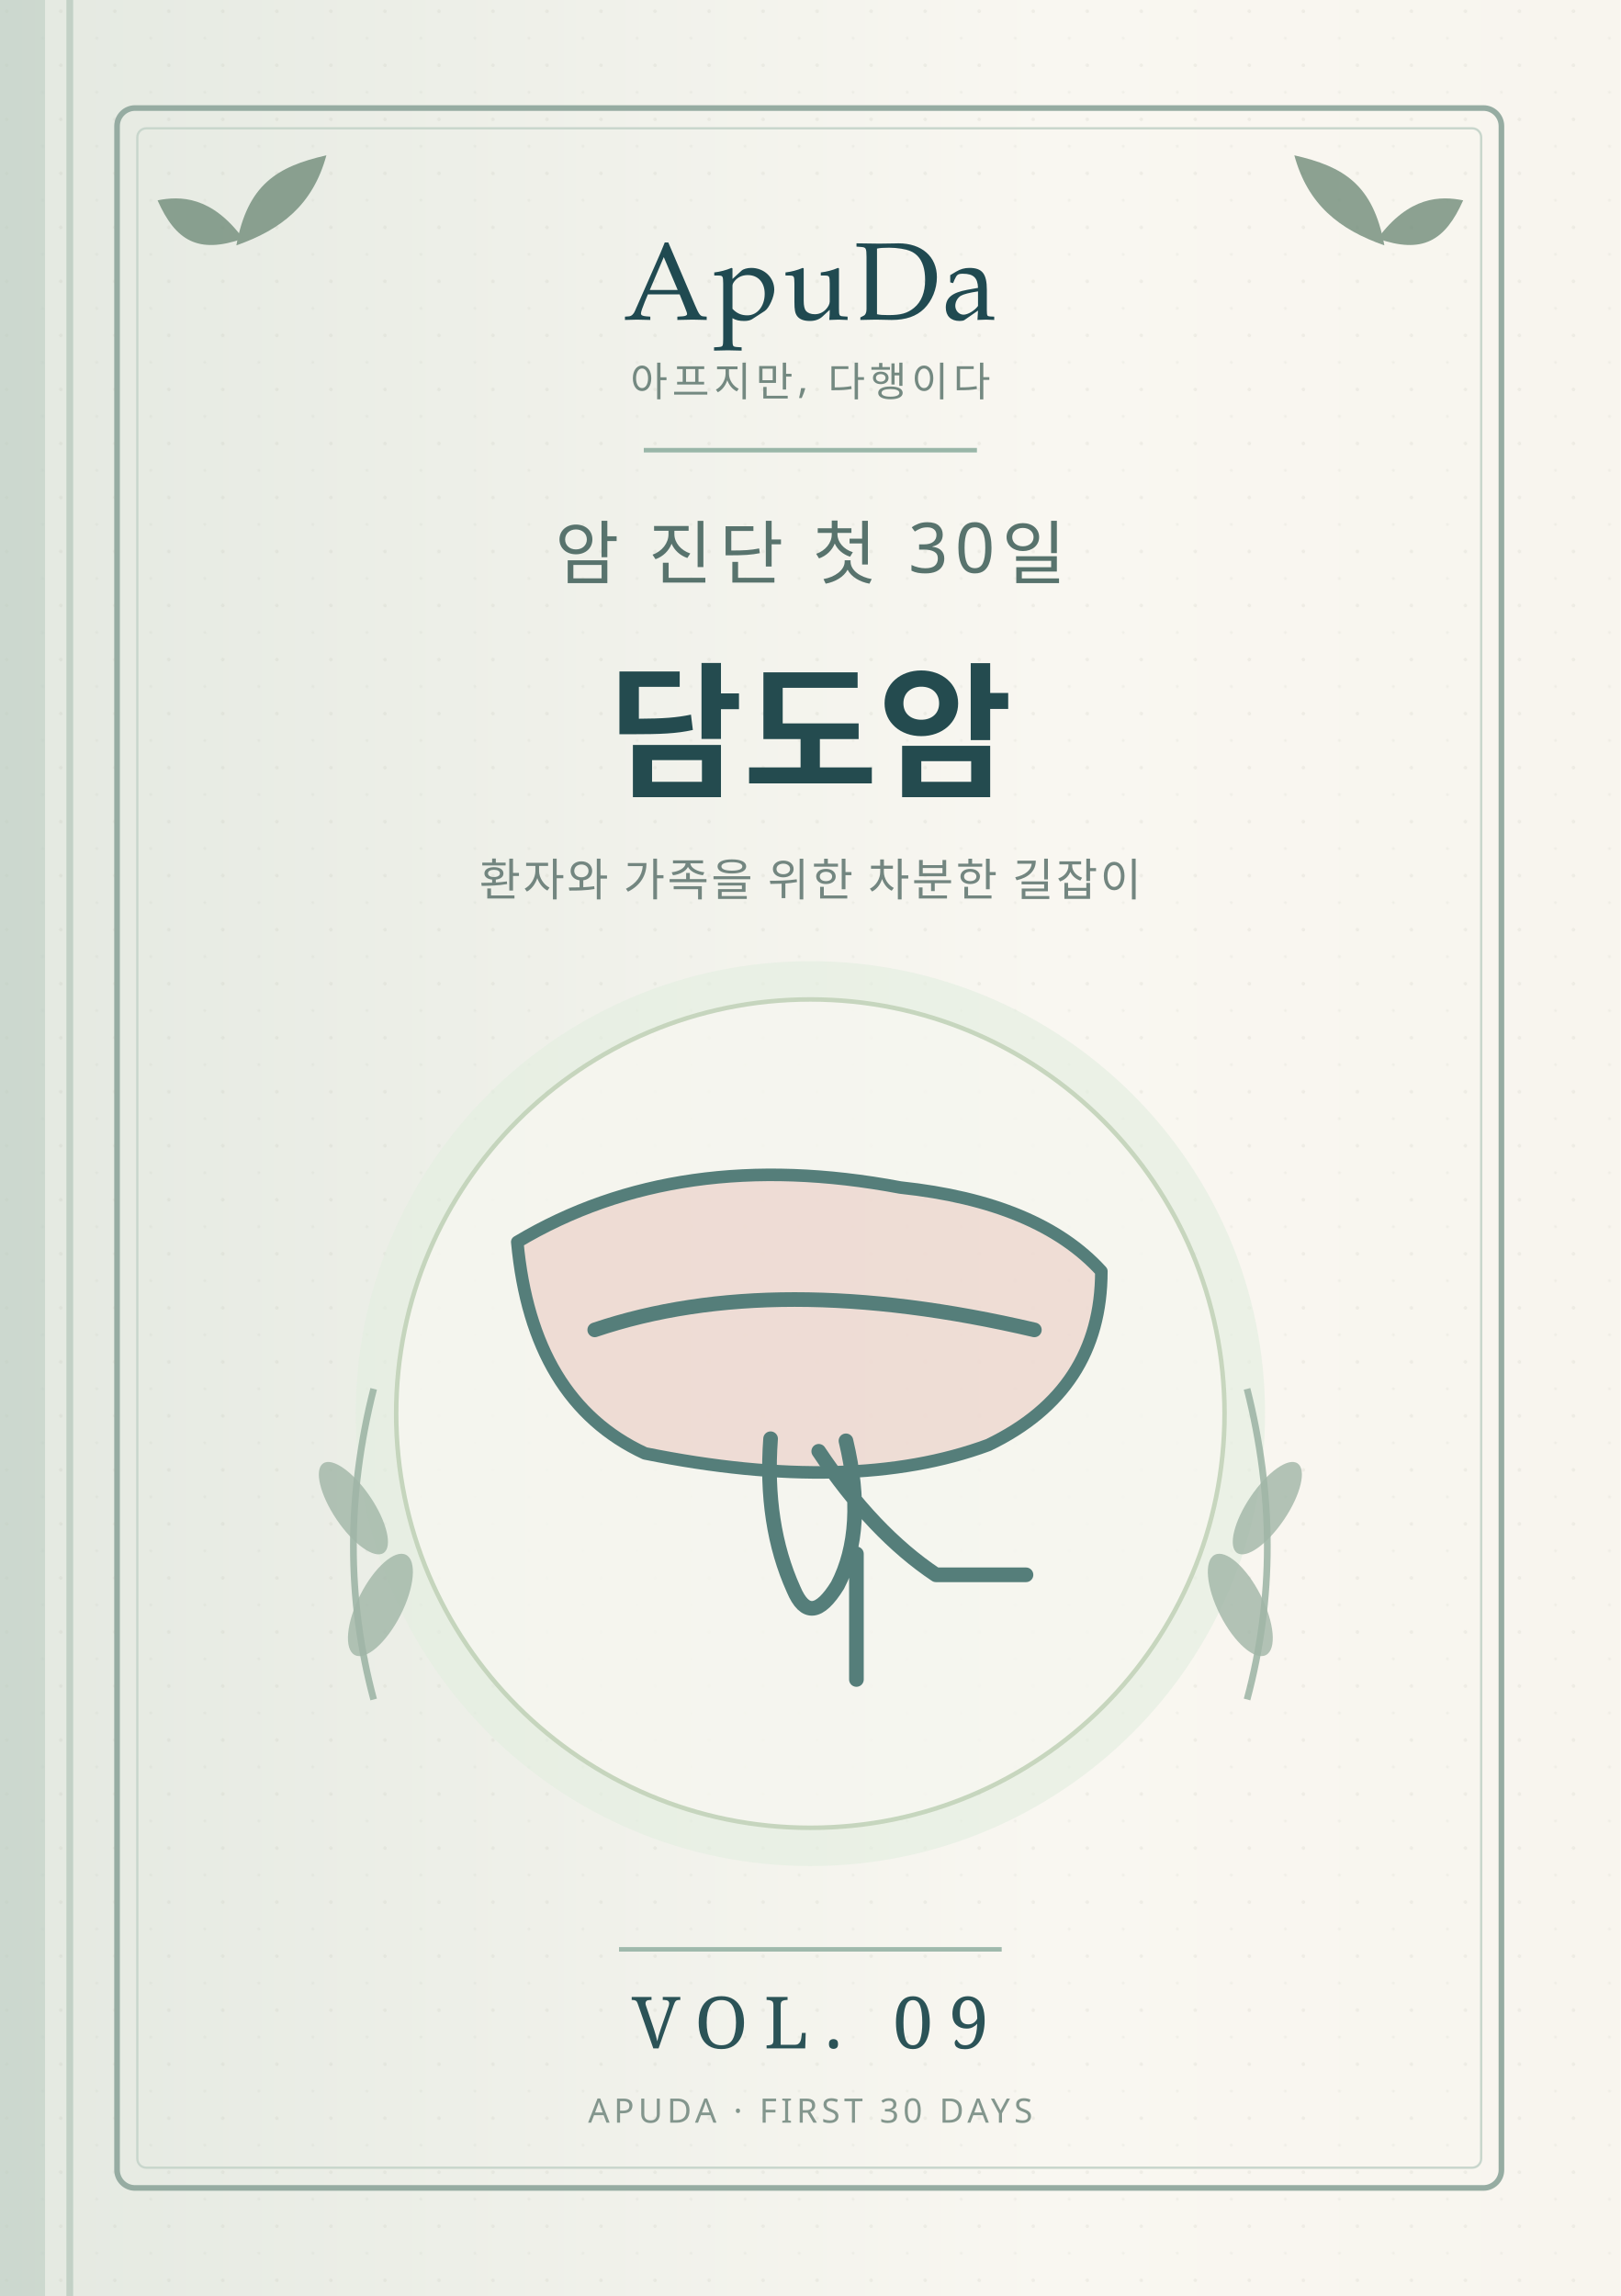
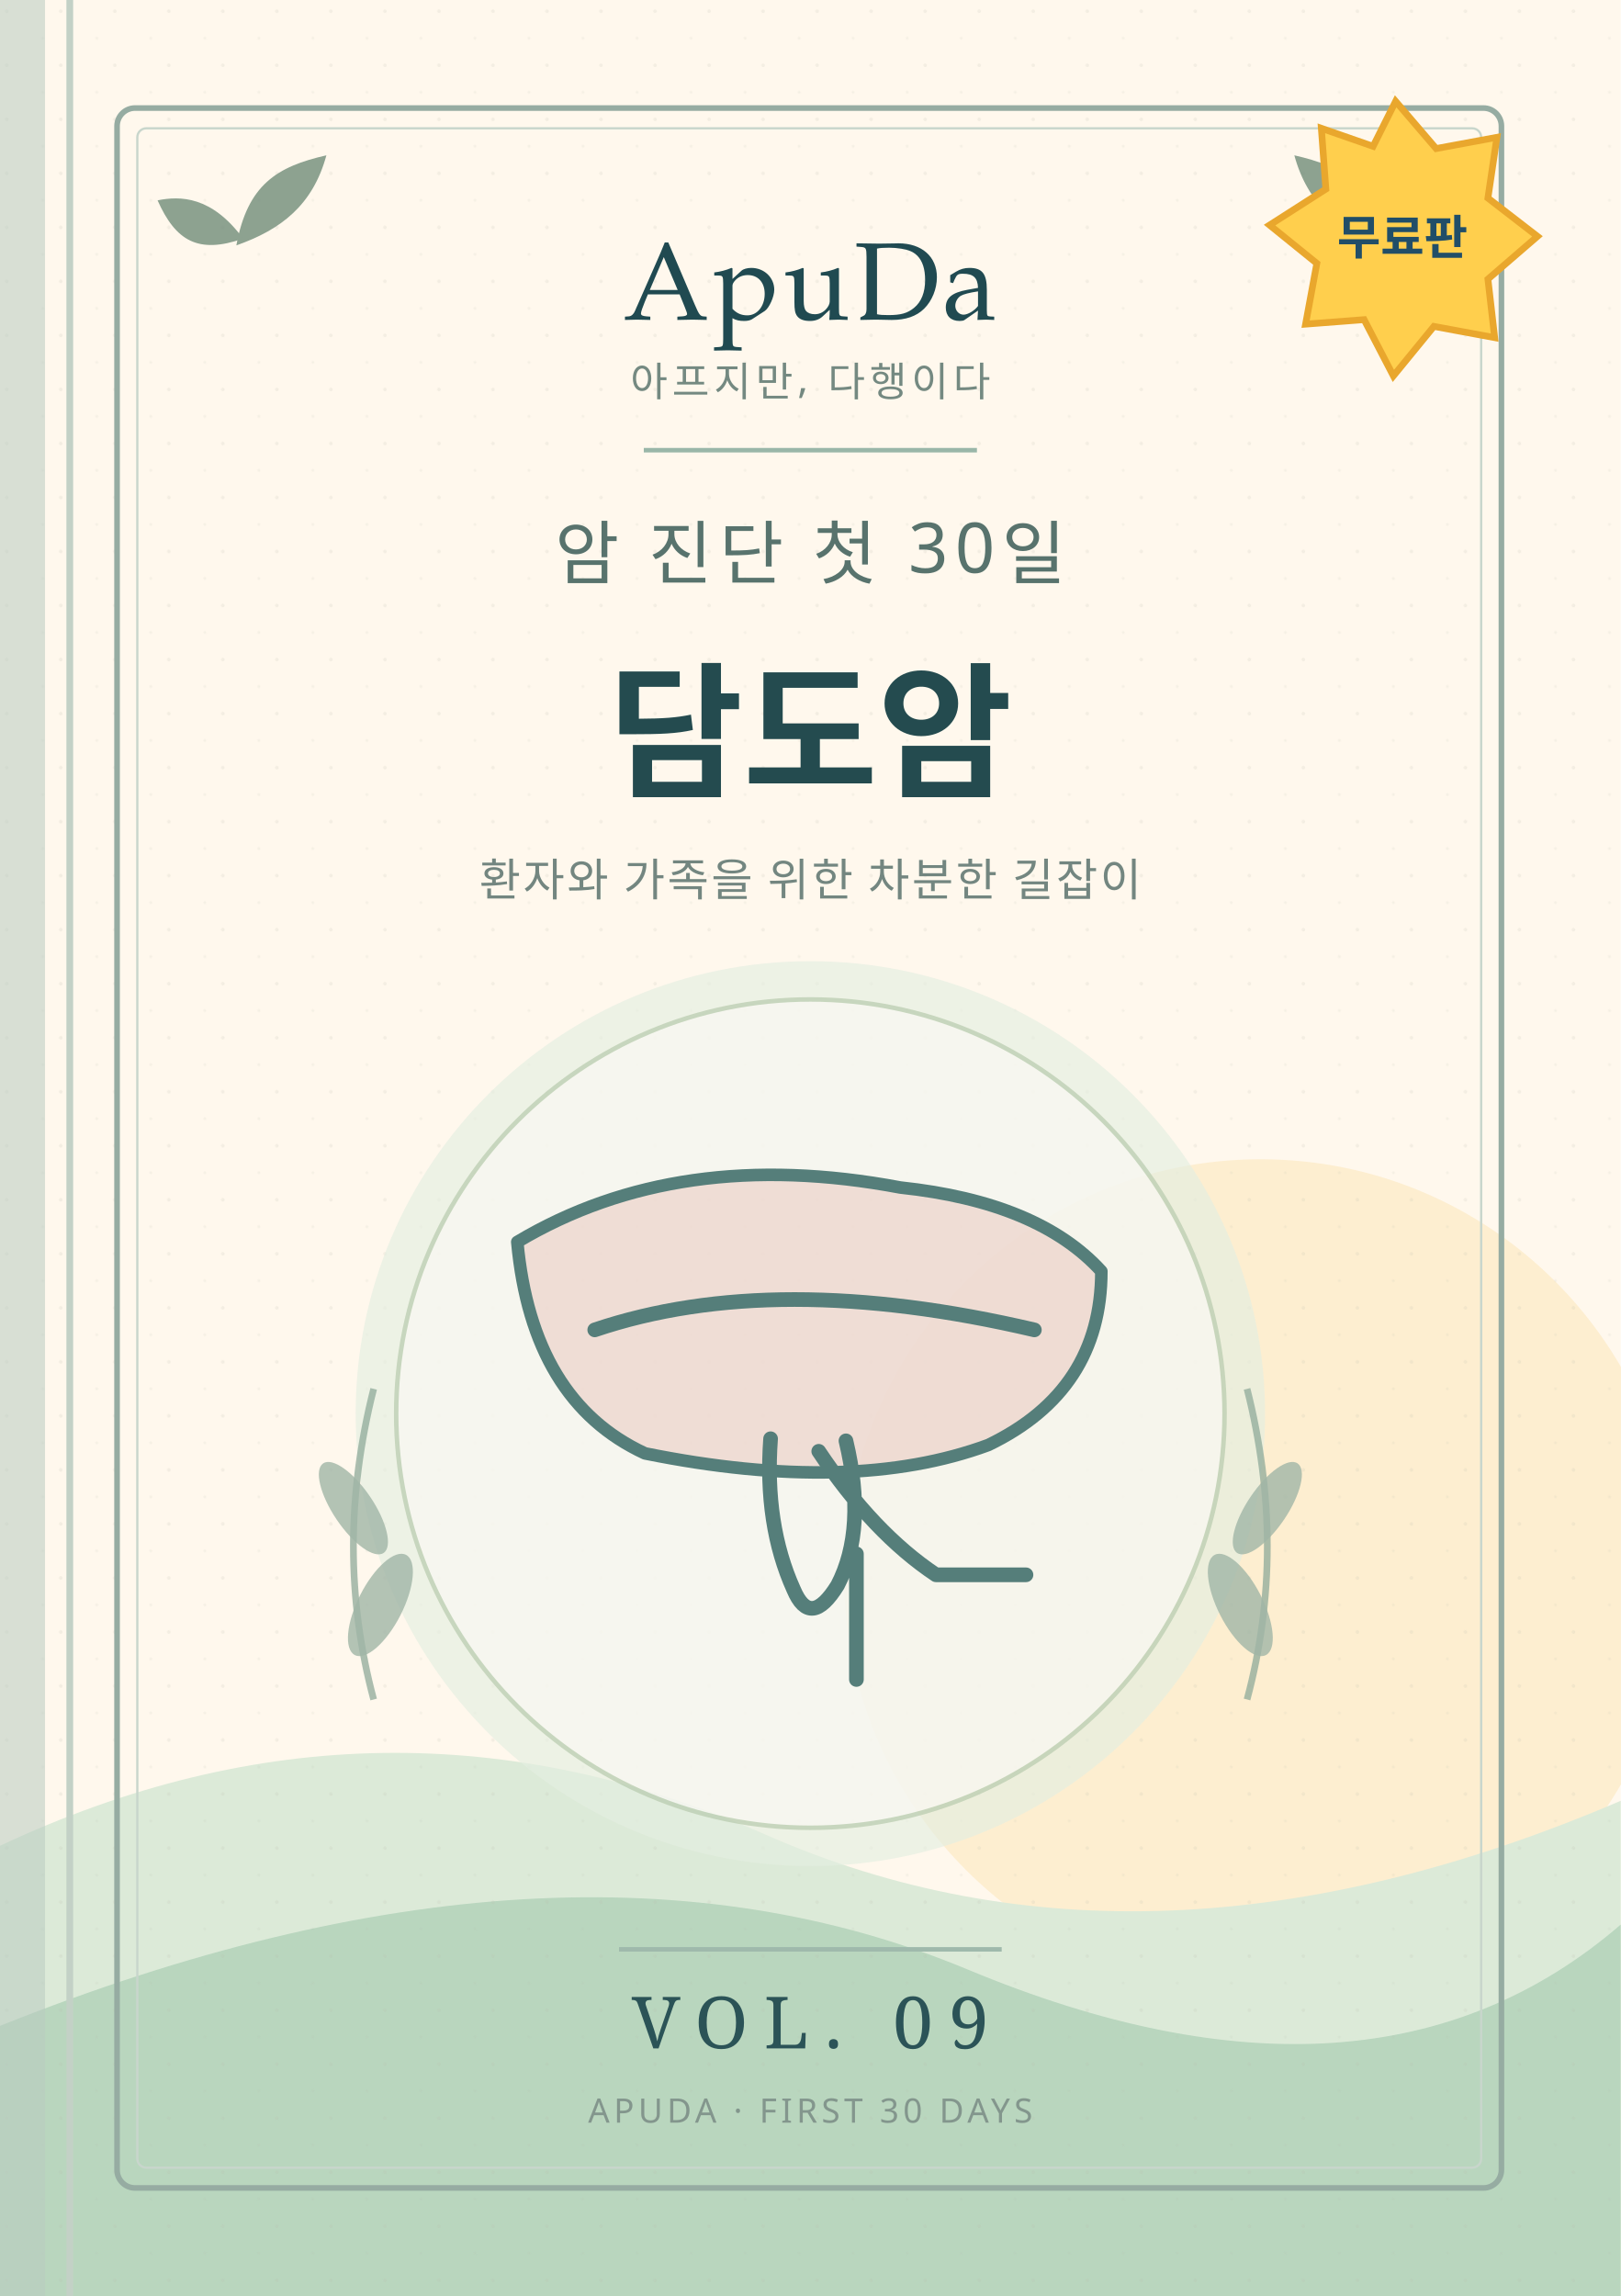
<svg xmlns="http://www.w3.org/2000/svg" width="720" height="1020" viewBox="0 0 720 1020" role="img" aria-labelledby="title description">
  <defs>
    <pattern id="paper" width="24" height="24" patternUnits="userSpaceOnUse">
      <circle cx="3" cy="5" r=".8" fill="#B6B8A9" opacity=".16" />
      <circle cx="19" cy="17" r=".65" fill="#B6B8A9" opacity=".12" />
    </pattern>
    <linearGradient id="book" x1="0" y1="0" x2="1" y2="0">
      <stop stop-color="#E4E9E1" />
      <stop offset=".65" stop-color="#F9F7F1" />
      <stop offset="1" stop-color="#F8F5EE" />
    </linearGradient>
  </defs>
-   <rect width="720" height="1020" fill="url(#book)" />
+   <rect width="720" height="1020" fill="#fff8ed" />
+   <circle cx="560" cy="700" r="185" fill="#fbe4b4" opacity=".5" />
+   <path d="M0 820 Q170 740 340 815 T720 800 V1020 H0Z" fill="#dcead8" />
+   <path d="M0 900 Q250 800 430 875 T720 855 V1020 H0Z" fill="#a9cdb3" opacity=".7" />
  <rect width="720" height="1020" fill="url(#paper)" />
  <rect width="20" height="1020" fill="#B9CCC0" opacity=".56" />
  <path d="M31 0 V1020" stroke="#C3D1C6" stroke-width="3" />
  <rect x="52" y="48" width="615" height="924" rx="8" fill="none" stroke="#96ACA2" stroke-width="2.5" />
  <rect x="61" y="57" width="597" height="906" rx="4" fill="none" stroke="#C8D6CC" stroke-width="1" />
  <g fill="#708C79" opacity=".8">
    <path d="M105 109 C110 82 123 74 145 69 C139 91 125 102 105 109Z" />
    <path d="M108 106 C94 87 80 87 70 89 C78 107 88 113 108 106Z" />
    <path d="M615 109 C610 82 597 74 575 69 C581 91 595 102 615 109Z" />
    <path d="M612 106 C626 87 640 87 650 89 C642 107 632 113 612 106Z" />
  </g>
  <text x="360" y="142" font-family="Georgia,Palatino,serif" font-size="49" letter-spacing="1.8" text-anchor="middle" fill="#204A51">ApuDa</text>
  <text x="360" y="176" font-family="'Noto Sans KR','Malgun Gothic',sans-serif" font-size="18" text-anchor="middle" letter-spacing="2" fill="#748981">아프지만, 다행이다</text>
  <path d="M286 200 H434" stroke="#99B6A8" stroke-width="2" />
  <text x="360" y="257" font-family="'Noto Sans KR','Malgun Gothic',sans-serif" font-weight="500" font-size="31" text-anchor="middle" letter-spacing="3" fill="#58736D">암 진단 첫 30일</text>
  <g text-anchor="middle" font-family="'Noto Serif KR','Nanum Myeongjo','Malgun Gothic',serif" font-weight="700" fill="#244B4F">
    <text x="360" y="349" font-size="65">담도암</text>
  </g>
  <text x="360" y="398" font-family="'Noto Sans KR','Malgun Gothic',sans-serif" font-size="20" text-anchor="middle" letter-spacing="1.1" fill="#738680">환자와 가족을 위한 차분한 길잡이</text>
  <ellipse cx="360" cy="628" rx="202" ry="201" fill="#E4EEE1" opacity=".66" />
  <circle cx="360" cy="628" r="184" fill="#FAF8F3" opacity=".68" stroke="#B6C9AB" stroke-width="2" />
  <g transform="translate(360 628) scale(.93)">
    <g fill="#E8C9BF" fill-opacity=".55" stroke="#557E7A" stroke-width="6" stroke-linecap="round" stroke-linejoin="round">
      <path d="M-140-82 Q-63-128 43-108 Q109-101 139-68 Q139-11 85 15 Q20 39-79 19 Q-133-6-140-82Z" />
    </g>
    <g fill="none" stroke="#557E7A" stroke-width="7" stroke-linecap="round" stroke-linejoin="round">
      <path d="M-19 12 Q-22 53-8 84 Q0 103 13 82 Q27 55 17 13 M4 18 Q30 57 60 77 M22 67 V127 M60 77 H103 M-103-40 Q-17-69 107-40" />
    </g>
  </g>
  <path d="M166 755 Q148 688 166 617 M554 755 Q572 688 554 617" stroke="#8FAA9A" stroke-width="3" fill="none" opacity=".75" />
  <g fill="#A0B5A6" opacity=".8">
    <ellipse cx="157" cy="670" rx="9" ry="24" transform="rotate(-34 157 670)" />
    <ellipse cx="169" cy="713" rx="10" ry="25" transform="rotate(27 169 713)" />
    <ellipse cx="563" cy="670" rx="9" ry="24" transform="rotate(34 563 670)" />
    <ellipse cx="551" cy="713" rx="10" ry="25" transform="rotate(-27 551 713)" />
  </g>
  <path d="M275 866 H445" stroke="#9FB9AC" stroke-width="2" />
  <text x="360" y="910" font-family="Georgia,serif" font-size="32" letter-spacing="7" text-anchor="middle" fill="#2B5357">VOL. 09</text>
  <text x="360" y="943" font-family="'Noto Sans KR','Malgun Gothic',sans-serif" font-size="15" letter-spacing="1.8" text-anchor="middle" fill="#83968D">APUDA · FIRST 30 DAYS</text>
+   <path d="M620 45 L638 66 665 61 661 88 683 105 661 124 664 150 637 145 619 167 606 142 580 144 585 117 564 100 589 84 587 57 610 65Z" fill="#ffcf4d" stroke="#e9a72d" stroke-width="3" />
+   <text x="623" y="113" text-anchor="middle" font-size="21" font-weight="900" font-family="sans-serif" fill="#214e68">무료판</text>
</svg>
